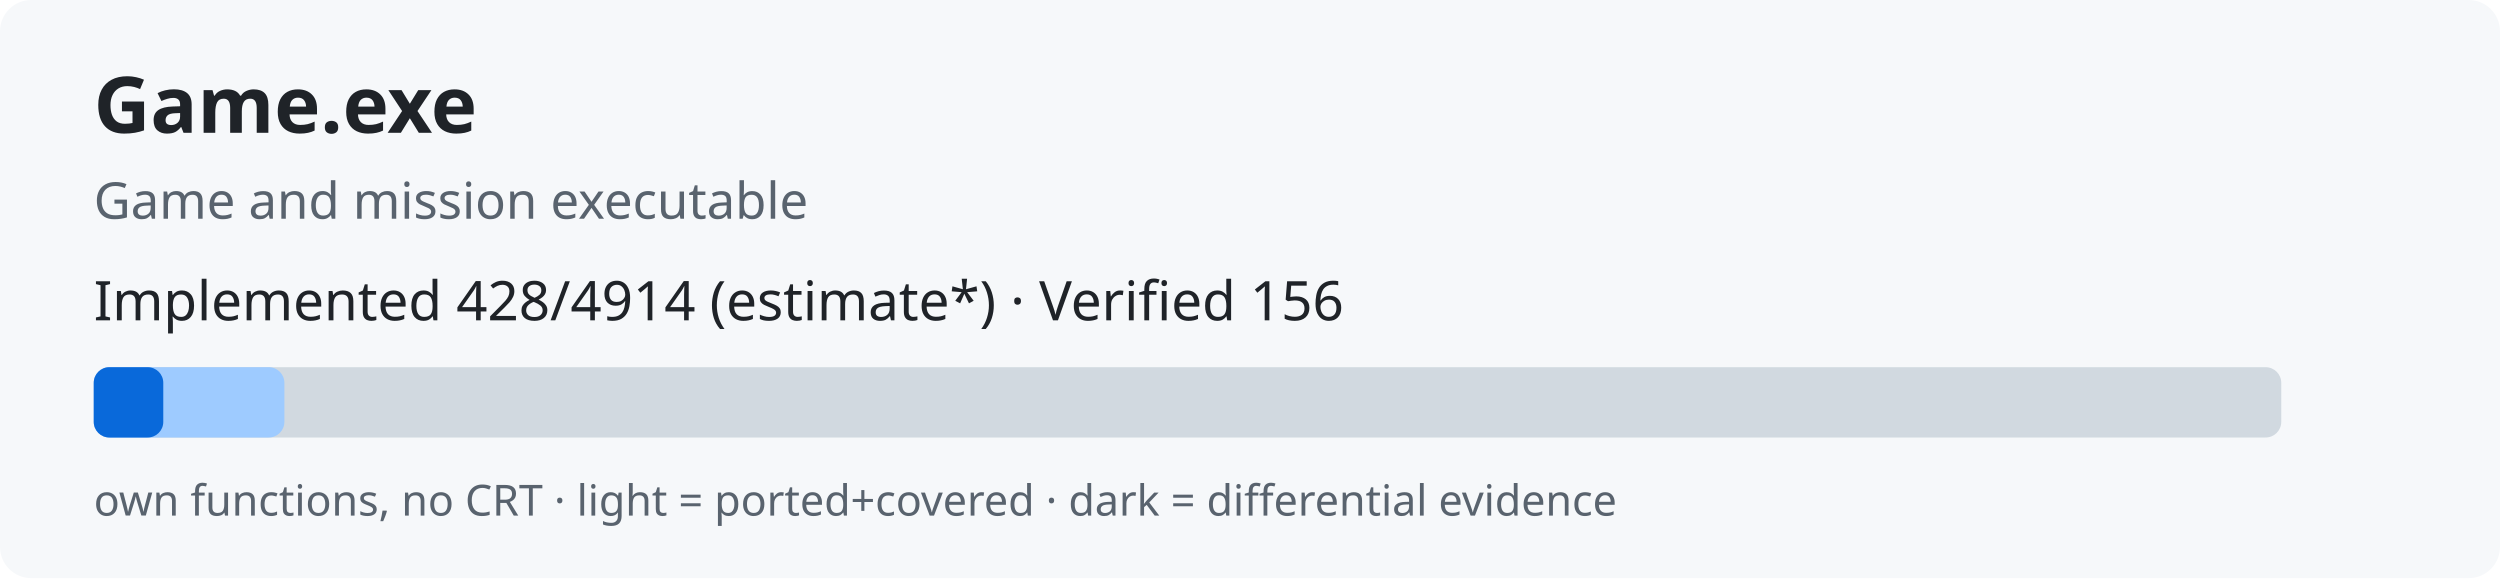
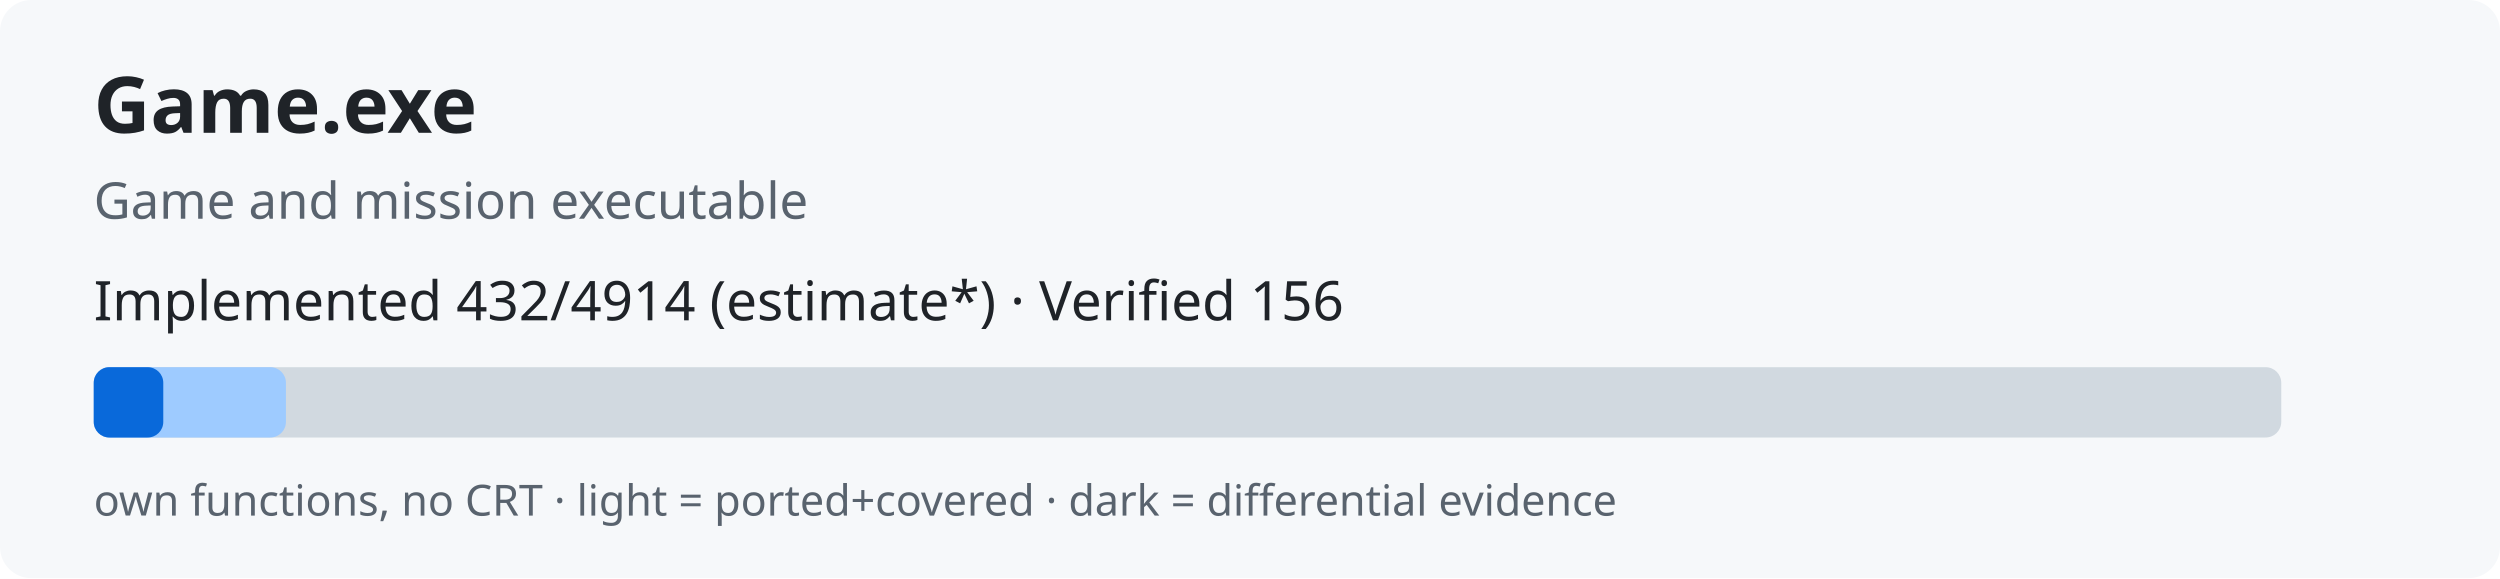
<svg xmlns="http://www.w3.org/2000/svg" width="640" height="148" role="img">
  <rect width="640" height="148" rx="8" fill="#f6f8fa" />
  <text x="24" y="34" font-family="sans-serif" font-size="20" font-weight="bold" fill="#1f2328">Game.exe</text>
  <text x="24" y="56" font-family="sans-serif" font-size="13" fill="#59636e">Game and mission executable</text>
-   <text x="24" y="82" font-family="sans-serif" font-size="14" fill="#1f2328">Implemented 428/4914 (estimate*) · Verified 156</text>
+   <text x="24" y="82" font-family="sans-serif" font-size="14" fill="#1f2328">Implemented 432/4914 (estimate*) · Verified 156</text>
  <rect x="24" y="94" width="560" height="18" rx="4" fill="#d1d9e0" />
-   <rect x="24" y="94" width="48.8" height="18" rx="4" fill="#9ecbff" />
+   <rect x="24" y="94" width="49.2" height="18" rx="4" fill="#9ecbff" />
  <rect x="24" y="94" width="17.8" height="18" rx="4" fill="#0969da" />
  <text x="24" y="132" font-family="sans-serif" font-size="11" fill="#59636e">own functions, no CRT · light = ported+covered · dark = differential evidence</text>
</svg>
